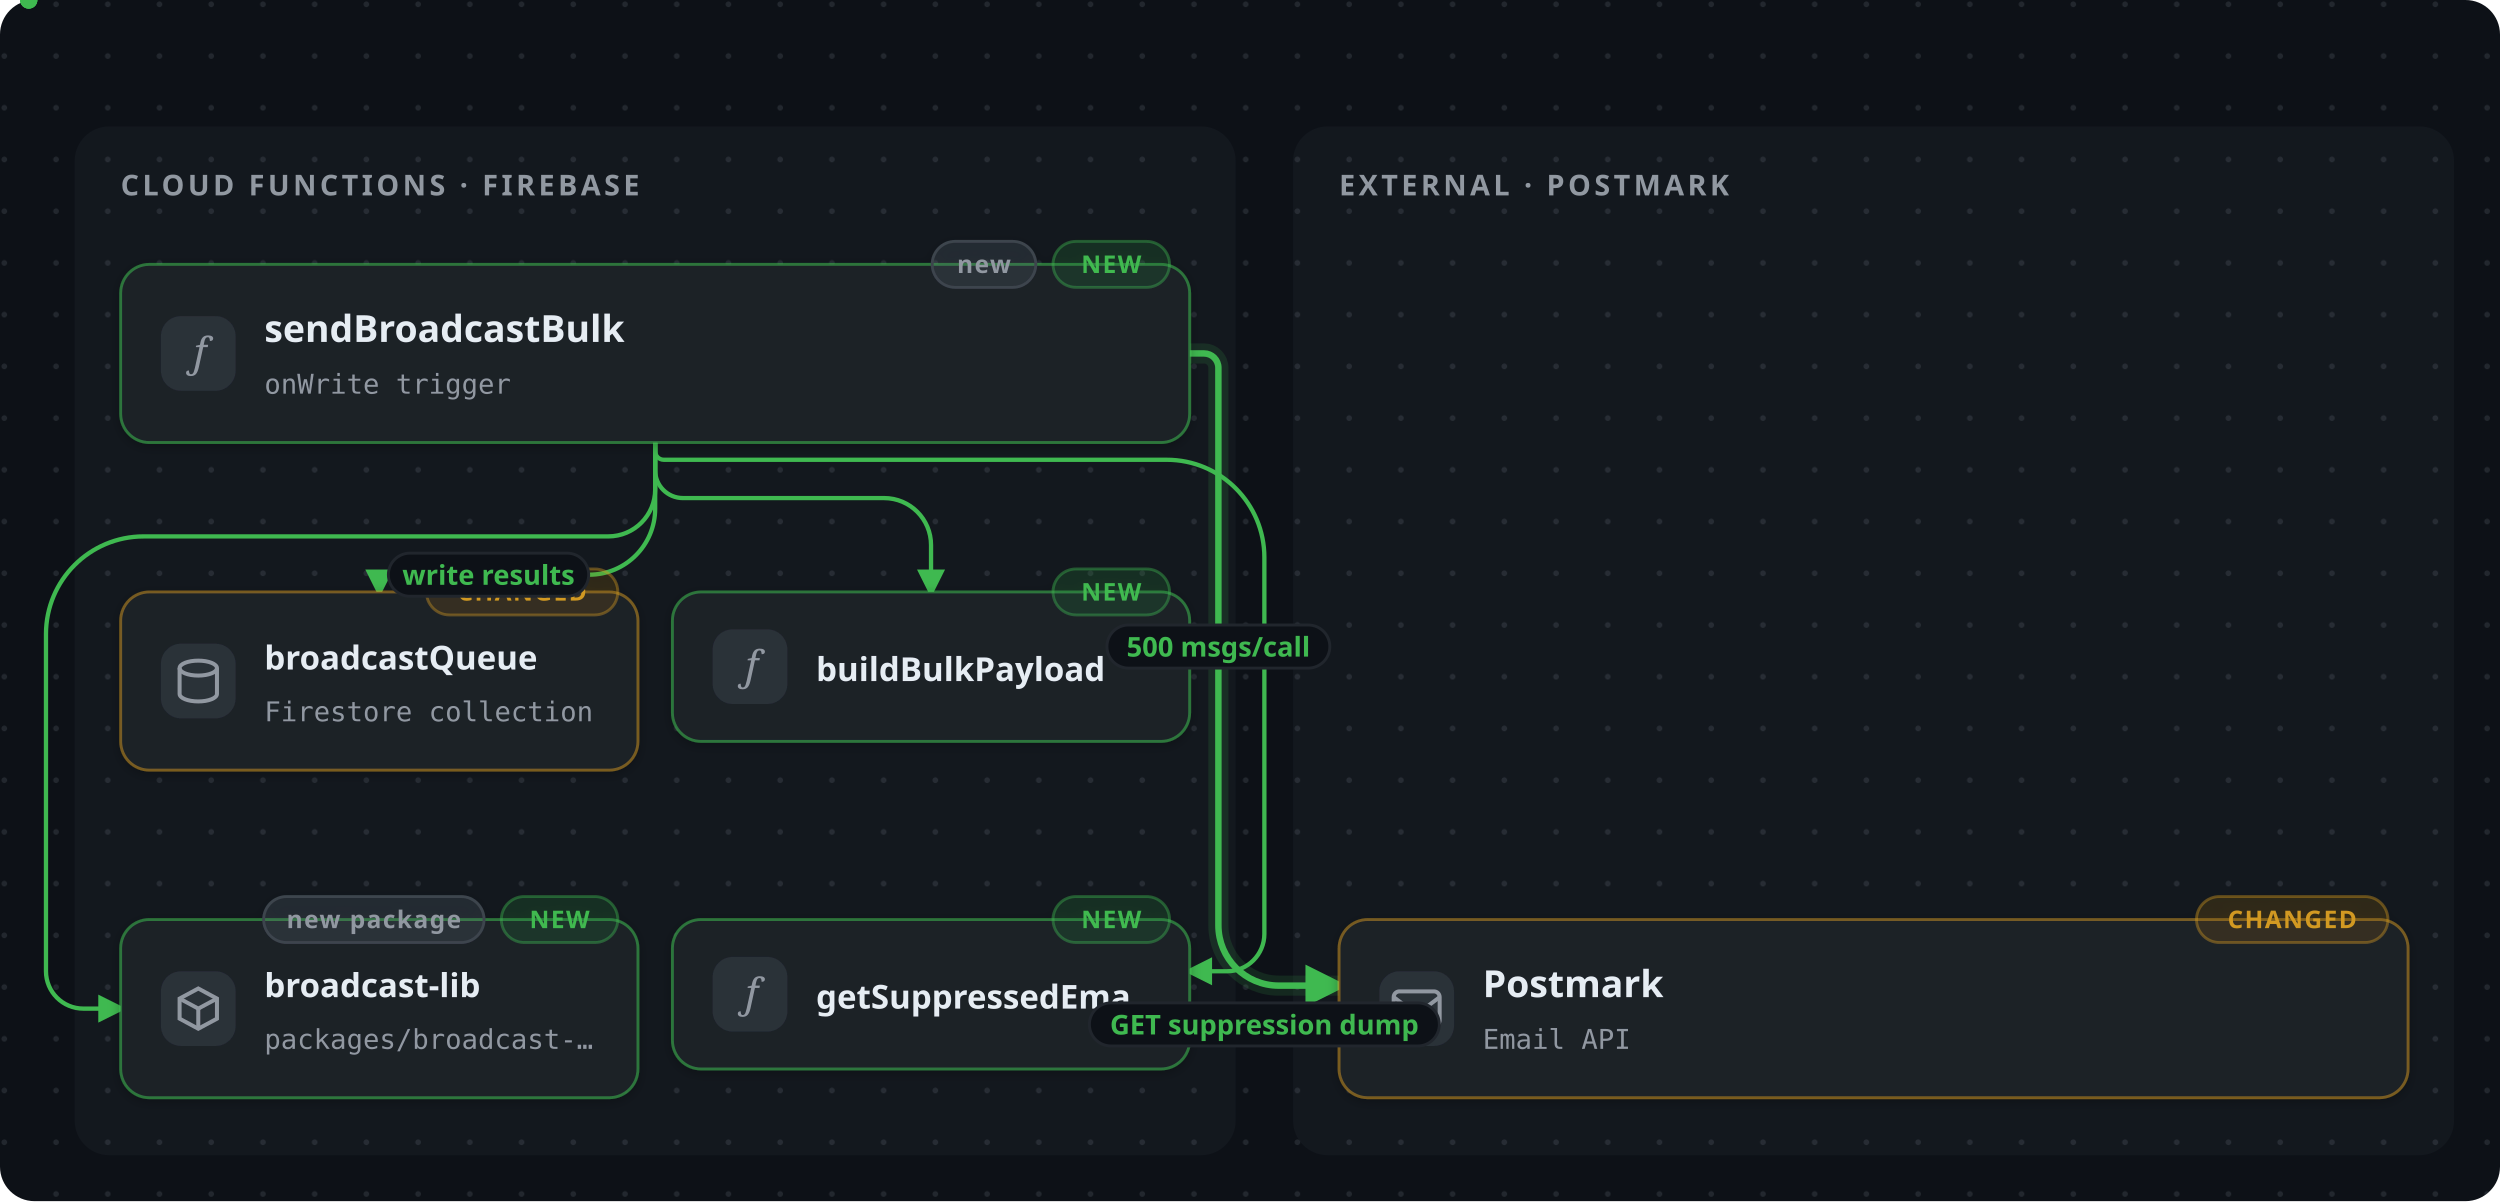
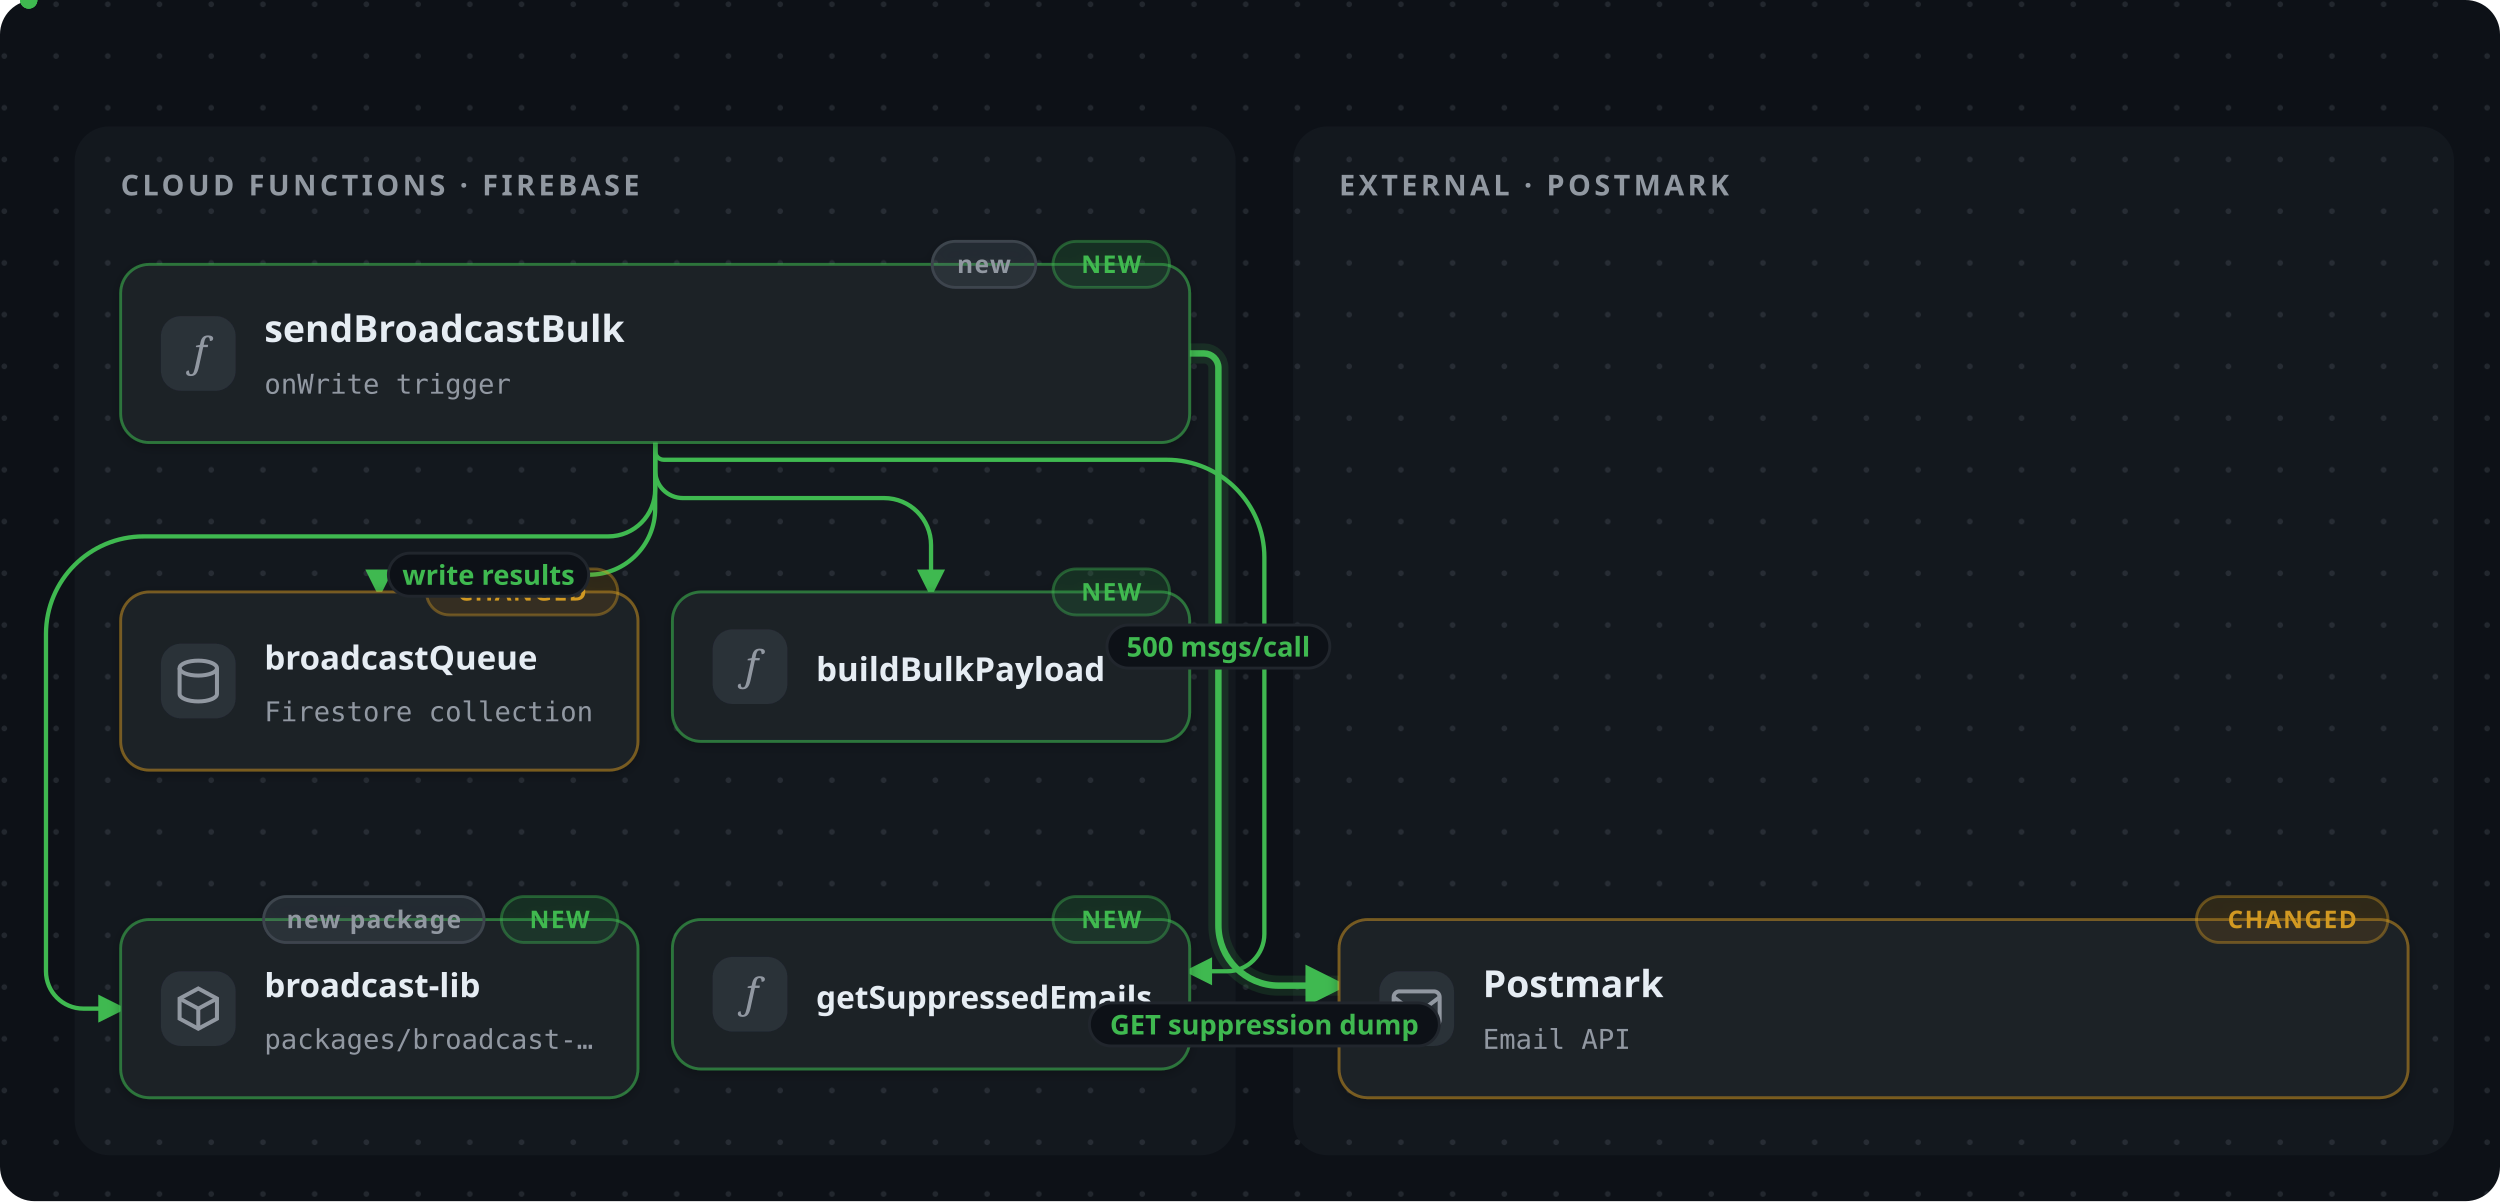
<svg xmlns="http://www.w3.org/2000/svg" viewBox="0 0 870 418" width="870" height="418" role="img" aria-label="The new batch path">
  <style>text{font-family:-apple-system, BlinkMacSystemFont, "Segoe UI", "Noto Sans", Helvetica, Arial, sans-serif}.lanebox{fill:rgba(110,118,129,.07)}.lanelabel{font-size:10px;font-weight:700;letter-spacing:.12em;fill:#9198a1}.card{fill:#1c2128;stroke:#3d444d;stroke-width:1}.card-added{stroke:#3fb950;stroke-opacity:.55}.card-modified{stroke:#d29922;stroke-opacity:.5}.ghost{opacity:.55}.ghost .card{stroke:#f85149;stroke-dasharray:4 3;stroke-opacity:.6}.context{opacity:.82}.ntitle{font-weight:600;fill:#e6edf3}.strike{text-decoration:line-through}.nsub{font-size:9.5px;fill:#9198a1;font-family:ui-monospace, SFMono-Regular, "SF Mono", Menlo, Consolas, monospace}.chip{fill:rgba(110,118,129,.18)}.glyph{fill:#9198a1}.glyph-stroke{stroke:#9198a1;stroke-width:1.4;fill:none}.bdg text{font-size:8.5px;font-weight:700;letter-spacing:.06em}.bdg rect{stroke-width:1}.bdg-added rect{fill:rgba(46,160,67,.15);stroke:rgba(63,185,80,.4)}.bdg-added text{fill:#3fb950}.bdg-modified rect{fill:rgba(187,128,9,.15);stroke:rgba(210,153,34,.4)}.bdg-modified text{fill:#d29922}.bdg-removed rect{fill:rgba(248,81,73,.12);stroke:rgba(248,81,73,.4)}.bdg-removed text{fill:#f85149}.bdg-neutral rect{fill:rgba(110,118,129,.18);stroke:#3d444d}.bdg-neutral text{fill:#9198a1}.edge{fill:none;stroke-width:1.5}.edge-added{stroke:#3fb950}.edge-modified{stroke:#d29922}.edge-removed{stroke:#f85149;stroke-dasharray:5 4;opacity:.7}.edge-neutral{stroke:#6e7681}.hero{stroke-width:2.25}.faded{opacity:.45}.glow{fill:none;stroke-width:7;opacity:.14}.msg-self{font-size:11px;fill:#e6edf3}.lpill{fill:#0d1117;stroke:#21262d;stroke-width:1}.ltext{font-size:9.5px;font-weight:600;fill:#9198a1}.ltext-added{fill:#3fb950}.ltext-modified{fill:#d29922}.ltext-removed{fill:#f85149}.cardsh{filter:drop-shadow(0 1px 2px rgba(0,0,0,.28))}.lifeline{stroke:#30363d;stroke-width:1;stroke-dasharray:3 4}.actbar{fill:rgba(46,160,67,.15);stroke:rgba(63,185,80,.4)}.msg{fill:none;stroke-width:1.5}.msg-return{stroke-dasharray:4 3;opacity:.8}.msg-strong{stroke-width:2.25}</style>
  <defs>
    <pattern id="dots" width="18" height="18" patternUnits="userSpaceOnUse">
      <circle cx="1.5" cy="1.5" r="1" fill="rgba(110,118,129,.22)" />
    </pattern>
    <marker id="mk-added" viewBox="0 0 10 10" refX="8" refY="5" markerWidth="6.5" markerHeight="6.5" orient="auto-start-reverse">
      <path d="M0,0 L10,5 L0,10 z" fill="#3fb950" />
    </marker>
    <marker id="mko-added" viewBox="0 0 10 10" refX="10" refY="5" markerWidth="6.5" markerHeight="6.5" orient="auto-start-reverse">
      <path d="M2,1 L10,5 L2,9" fill="none" stroke="#3fb950" stroke-width="1.6" stroke-linecap="round" stroke-linejoin="round" />
    </marker>
    <marker id="mk-modified" viewBox="0 0 10 10" refX="8" refY="5" markerWidth="6.5" markerHeight="6.5" orient="auto-start-reverse">
      <path d="M0,0 L10,5 L0,10 z" fill="#d29922" />
    </marker>
    <marker id="mko-modified" viewBox="0 0 10 10" refX="10" refY="5" markerWidth="6.5" markerHeight="6.5" orient="auto-start-reverse">
      <path d="M2,1 L10,5 L2,9" fill="none" stroke="#d29922" stroke-width="1.6" stroke-linecap="round" stroke-linejoin="round" />
    </marker>
    <marker id="mk-removed" viewBox="0 0 10 10" refX="8" refY="5" markerWidth="6.5" markerHeight="6.5" orient="auto-start-reverse">
      <path d="M0,0 L10,5 L0,10 z" fill="#f85149" />
    </marker>
    <marker id="mko-removed" viewBox="0 0 10 10" refX="10" refY="5" markerWidth="6.5" markerHeight="6.5" orient="auto-start-reverse">
      <path d="M2,1 L10,5 L2,9" fill="none" stroke="#f85149" stroke-width="1.6" stroke-linecap="round" stroke-linejoin="round" />
    </marker>
    <marker id="mk-neutral" viewBox="0 0 10 10" refX="8" refY="5" markerWidth="6.5" markerHeight="6.5" orient="auto-start-reverse">
      <path d="M0,0 L10,5 L0,10 z" fill="#6e7681" />
    </marker>
    <marker id="mko-neutral" viewBox="0 0 10 10" refX="10" refY="5" markerWidth="6.5" markerHeight="6.5" orient="auto-start-reverse">
      <path d="M2,1 L10,5 L2,9" fill="none" stroke="#6e7681" stroke-width="1.6" stroke-linecap="round" stroke-linejoin="round" />
    </marker>
  </defs>
  <rect x="0" y="0" width="870" height="418" rx="12" fill="#0d1117" />
  <rect x="0" y="0" width="870" height="418" rx="12" fill="url(#dots)" />
  <g transform="translate(10,0)">
    <g>
      <rect class="lanebox" x="16" y="44" width="404" height="358" rx="12" />
      <text class="lanelabel" x="32" y="68">CLOUD FUNCTIONS · FIREBASE</text>
      <rect class="lanebox" x="440" y="44" width="404" height="358" rx="12" />
      <text class="lanelabel" x="456" y="68">EXTERNAL · POSTMARK</text>
    </g>
    <g>
      <path class="edge edge-added" d="M218,154 L218,163.67 C218,169.01 222.33,173.33 227.67,173.33 L297.67,173.33 C306.69,173.33 314,180.65 314,189.67 L314,206" marker-end="url(#mk-added)" />
      <path class="edge edge-added" d="M218,154 L218,157 C218,158.66 219.34,160 221,160 L396,160 C414.78,160 430,175.22 430,194 L430,325 C430,332.18 424.18,338 417,338 L404,338" marker-end="url(#mk-added)" />
      <path class="edge edge-added" d="M218,154 L218,170.33 C218,179.35 210.69,186.67 201.67,186.67 L40,186.67 C21.22,186.67 6,201.89 6,220.67 L6,338 C6,345.18 11.82,351 19,351 L32,351" marker-end="url(#mk-added)" />
      <path class="edge edge-added" d="M404,356.5 L456,356.5" marker-end="url(#mk-added)" />
      <circle r="2.6" fill="#3fb950">
        <animateMotion dur="1.6s" repeatCount="indefinite" path="M404,356.5 L456,356.5" />
      </circle>
      <path class="glow" stroke="#3fb950" d="M404,123 L409,123 C411.76,123 414,125.24 414,128 L414,322 C414,333.6 423.4,343 435,343 L456,343" />
      <path class="edge edge-added hero" d="M404,123 L409,123 C411.76,123 414,125.24 414,128 L414,322 C414,333.6 423.4,343 435,343 L456,343" marker-end="url(#mk-added)" />
      <circle r="3" fill="#3fb950">
        <animateMotion dur="2.1s" repeatCount="indefinite" path="M404,123 L409,123 C411.76,123 414,125.24 414,128 L414,322 C414,333.6 423.4,343 435,343 L456,343" />
      </circle>
      <circle r="3" fill="#3fb950">
        <animateMotion dur="2.1s" begin="-1.4s" repeatCount="indefinite" path="M404,123 L409,123 C411.76,123 414,125.24 414,128 L414,322 C414,333.6 423.4,343 435,343 L456,343" />
      </circle>
      <circle r="3" fill="#3fb950">
        <animateMotion dur="2.1s" begin="-0.7s" repeatCount="indefinite" path="M404,123 L409,123 C411.76,123 414,125.24 414,128 L414,322 C414,333.6 423.4,343 435,343 L456,343" />
      </circle>
      <path class="edge edge-added" d="M218,154 L218,177 C218,189.7 207.7,200 195,200 L125,200 C123.34,200 122,201.34 122,203 L122,206" marker-end="url(#mk-added)" />
    </g>
    <g>
      <g class="cardsh">
        <rect class="card card-added" x="32" y="92" width="372" height="62" rx="10" />
        <rect class="chip" x="46" y="110" width="26" height="26" rx="7" />
        <g>
          <text class="glyph" x="59" y="127.5" text-anchor="middle" style="font-size:14px;font-style:italic;font-family:Georgia,serif">ƒ</text>
        </g>
        <text class="ntitle" x="82" y="119" font-size="13">sendBroadcastBulk</text>
        <text class="nsub" x="82" y="137">onWrite trigger</text>
        <g class="bdg bdg-neutral">
          <rect x="314.4" y="84" width="36.05" height="16" rx="8" />
          <text x="332.42" y="95" text-anchor="middle">new</text>
        </g>
        <g class="bdg bdg-added">
          <rect x="356.45" y="84" width="40.55" height="16" rx="8" />
          <text x="376.73" y="95" text-anchor="middle">NEW</text>
        </g>
      </g>
      <g class="cardsh">
        <rect class="card card-modified" x="32" y="206" width="180" height="62" rx="10" />
        <rect class="chip" x="46" y="224" width="26" height="26" rx="7" />
        <g>
          <ellipse class="glyph-stroke" cx="59" cy="232.5" rx="6.5" ry="2.6" />
          <path class="glyph-stroke" d="M52.5,232.5 v9 a6.5,2.6 0 0 0 13 0 v-9" />
        </g>
        <text class="ntitle" x="82" y="233" font-size="11.5">broadcastQueue</text>
        <text class="nsub" x="82" y="251">Firestore collection</text>
        <g class="bdg bdg-modified">
          <rect x="138.38" y="198" width="66.62" height="16" rx="8" />
          <text x="171.69" y="209" text-anchor="middle">CHANGED</text>
        </g>
      </g>
      <g class="cardsh">
        <rect class="card card-added" x="224" y="206" width="180" height="52" rx="10" />
        <rect class="chip" x="238" y="219" width="26" height="26" rx="7" />
        <g>
          <text class="glyph" x="251" y="236.5" text-anchor="middle" style="font-size:14px;font-style:italic;font-family:Georgia,serif">ƒ</text>
        </g>
        <text class="ntitle" x="274" y="237" font-size="11.5">buildBulkPayload</text>
        <g class="bdg bdg-added">
          <rect x="356.45" y="198" width="40.55" height="16" rx="8" />
          <text x="376.73" y="209" text-anchor="middle">NEW</text>
        </g>
      </g>
      <g class="cardsh">
        <rect class="card card-added" x="32" y="320" width="180" height="62" rx="10" />
        <rect class="chip" x="46" y="338" width="26" height="26" rx="7" />
        <g>
          <path class="glyph-stroke" d="M59,344 l6.5,3.5 v7 l-6.5,3.5 l-6.5,-3.5 v-7 Z" />
          <path class="glyph-stroke" d="M52.5,347.5 l6.5,3.5 l6.5,-3.5" />
          <path class="glyph-stroke" d="M59,351 v7" />
        </g>
        <text class="ntitle" x="82" y="347" font-size="11.5">broadcast-lib</text>
        <text class="nsub" x="82" y="365">packages/broadcast-…</text>
        <g class="bdg bdg-neutral">
          <rect x="81.75" y="312" width="76.7" height="16" rx="8" />
          <text x="120.1" y="323" text-anchor="middle">new package</text>
        </g>
        <g class="bdg bdg-added">
          <rect x="164.45" y="312" width="40.55" height="16" rx="8" />
          <text x="184.73" y="323" text-anchor="middle">NEW</text>
        </g>
      </g>
      <g class="cardsh">
        <rect class="card card-added" x="224" y="320" width="180" height="52" rx="10" />
        <rect class="chip" x="238" y="333" width="26" height="26" rx="7" />
        <g>
          <text class="glyph" x="251" y="350.5" text-anchor="middle" style="font-size:14px;font-style:italic;font-family:Georgia,serif">ƒ</text>
        </g>
-         <text class="ntitle" x="274" y="351" font-size="11.5">getSuppressedEma…</text>
+         <text class="ntitle" x="274" y="351" font-size="11">getSuppressedEmails</text>
        <g class="bdg bdg-added">
          <rect x="356.45" y="312" width="40.55" height="16" rx="8" />
          <text x="376.73" y="323" text-anchor="middle">NEW</text>
        </g>
      </g>
      <g class="cardsh">
        <rect class="card card-modified" x="456" y="320" width="372" height="62" rx="10" />
        <rect class="chip" x="470" y="338" width="26" height="26" rx="7" />
        <g>
          <rect class="glyph-stroke" x="475" y="345" width="16" height="12" rx="2" />
          <path class="glyph-stroke" d="M475,347 l8,6 8,-6" />
        </g>
        <text class="ntitle" x="506" y="347" font-size="13">Postmark</text>
        <text class="nsub" x="506" y="365">Email API</text>
        <g class="bdg bdg-modified">
          <rect x="754.38" y="312" width="66.62" height="16" rx="8" />
          <text x="787.69" y="323" text-anchor="middle">CHANGED</text>
        </g>
      </g>
    </g>
    <g>
      <g>
        <rect class="lpill" x="369.11" y="349" width="121.78" height="15" rx="7.5" />
        <text class="ltext ltext-added" x="430" y="360" text-anchor="middle">GET suppression dump</text>
      </g>
      <g>
        <rect class="lpill" x="375.22" y="217.5" width="77.56" height="15" rx="7.5" />
        <text class="ltext ltext-added" x="414" y="228.5" text-anchor="middle">500 msgs/call</text>
      </g>
      <g>
        <rect class="lpill" x="125.15" y="192.5" width="69.71" height="15" rx="7.5" />
        <text class="ltext ltext-added" x="160" y="203.5" text-anchor="middle">write results</text>
      </g>
    </g>
  </g>
</svg>
